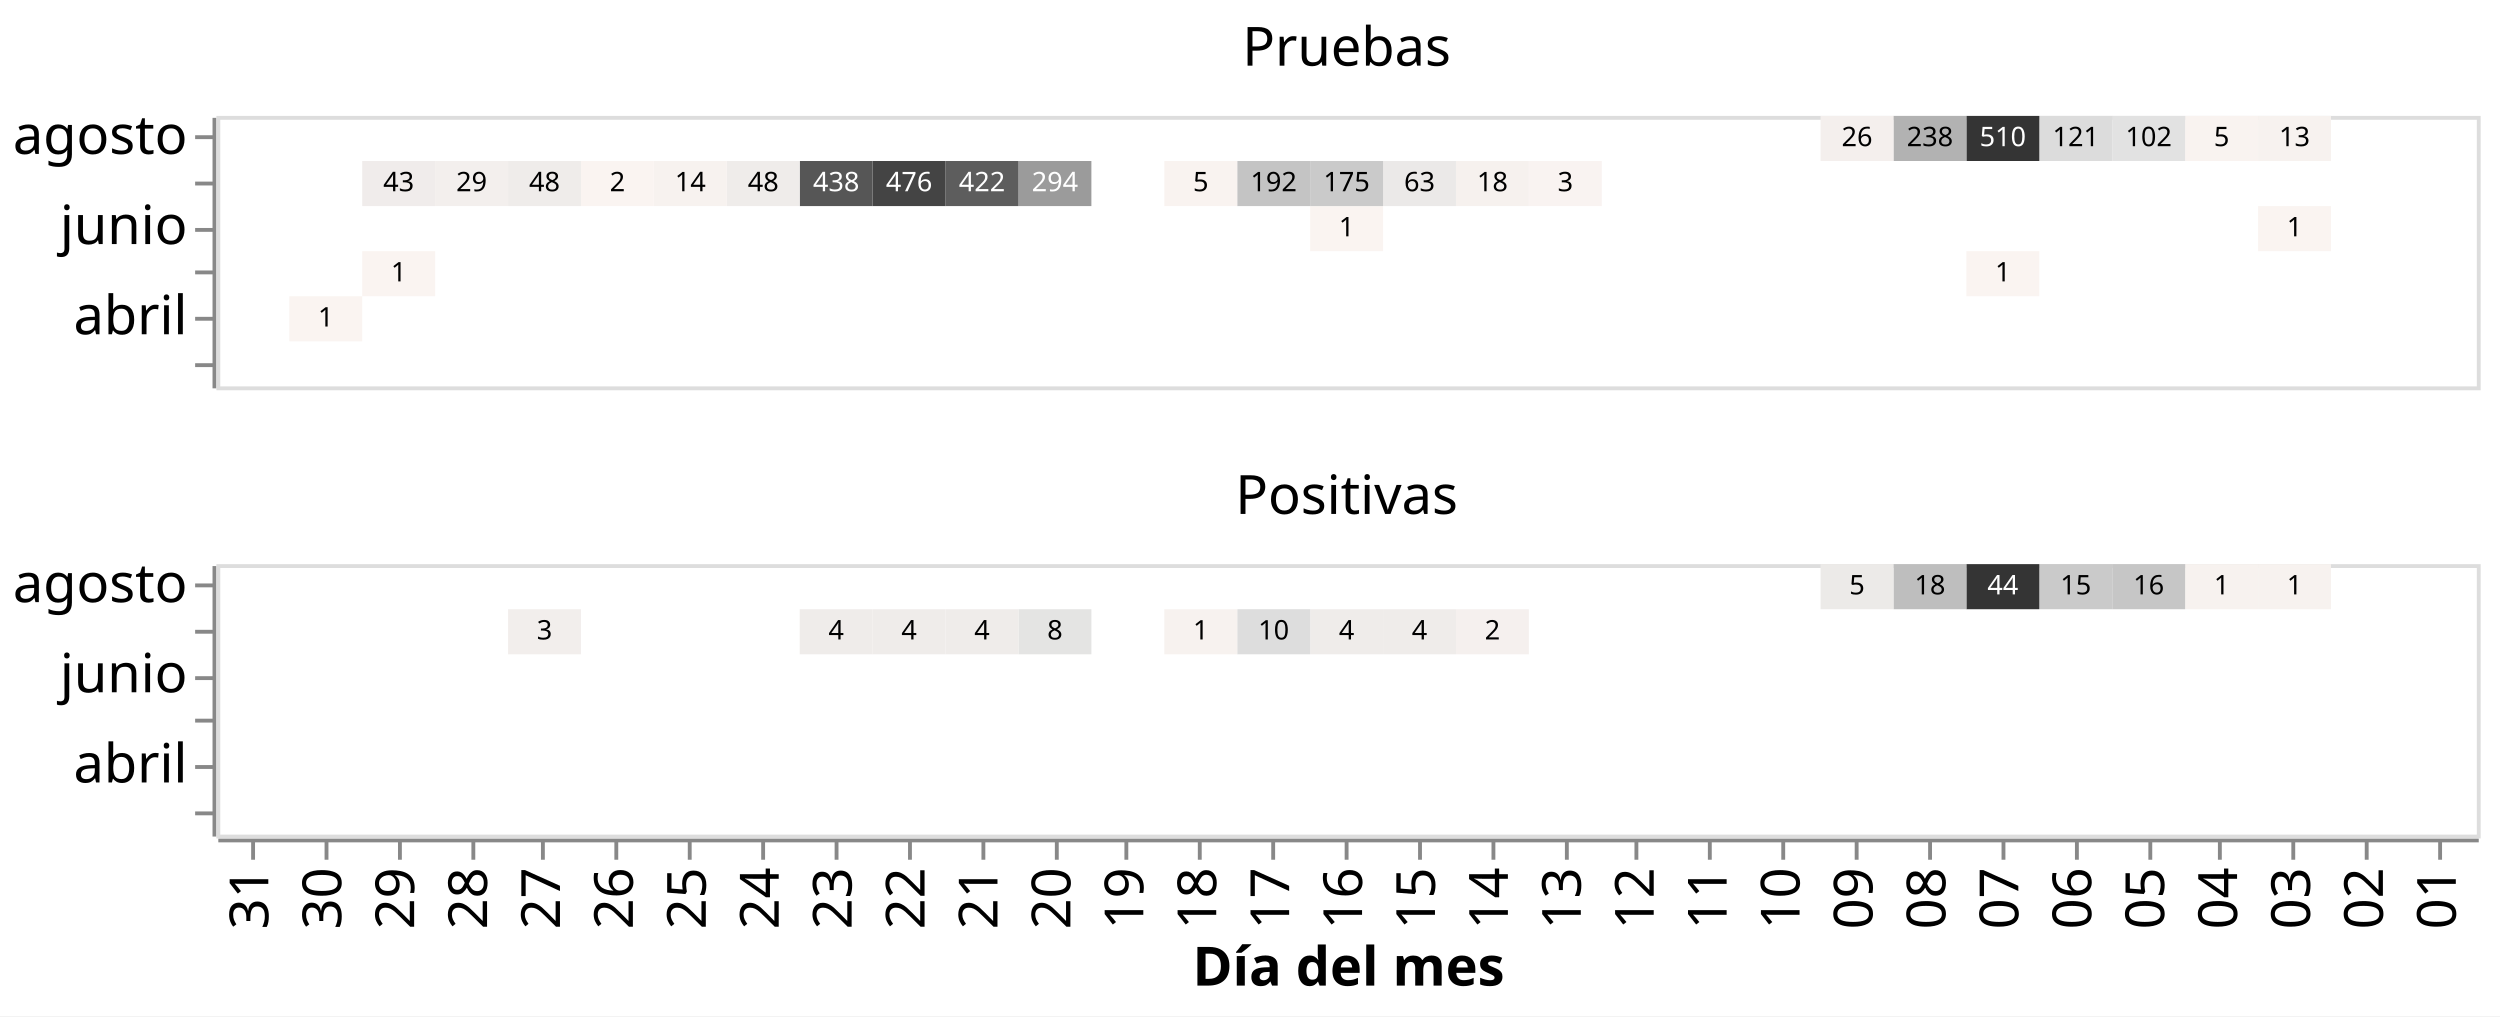
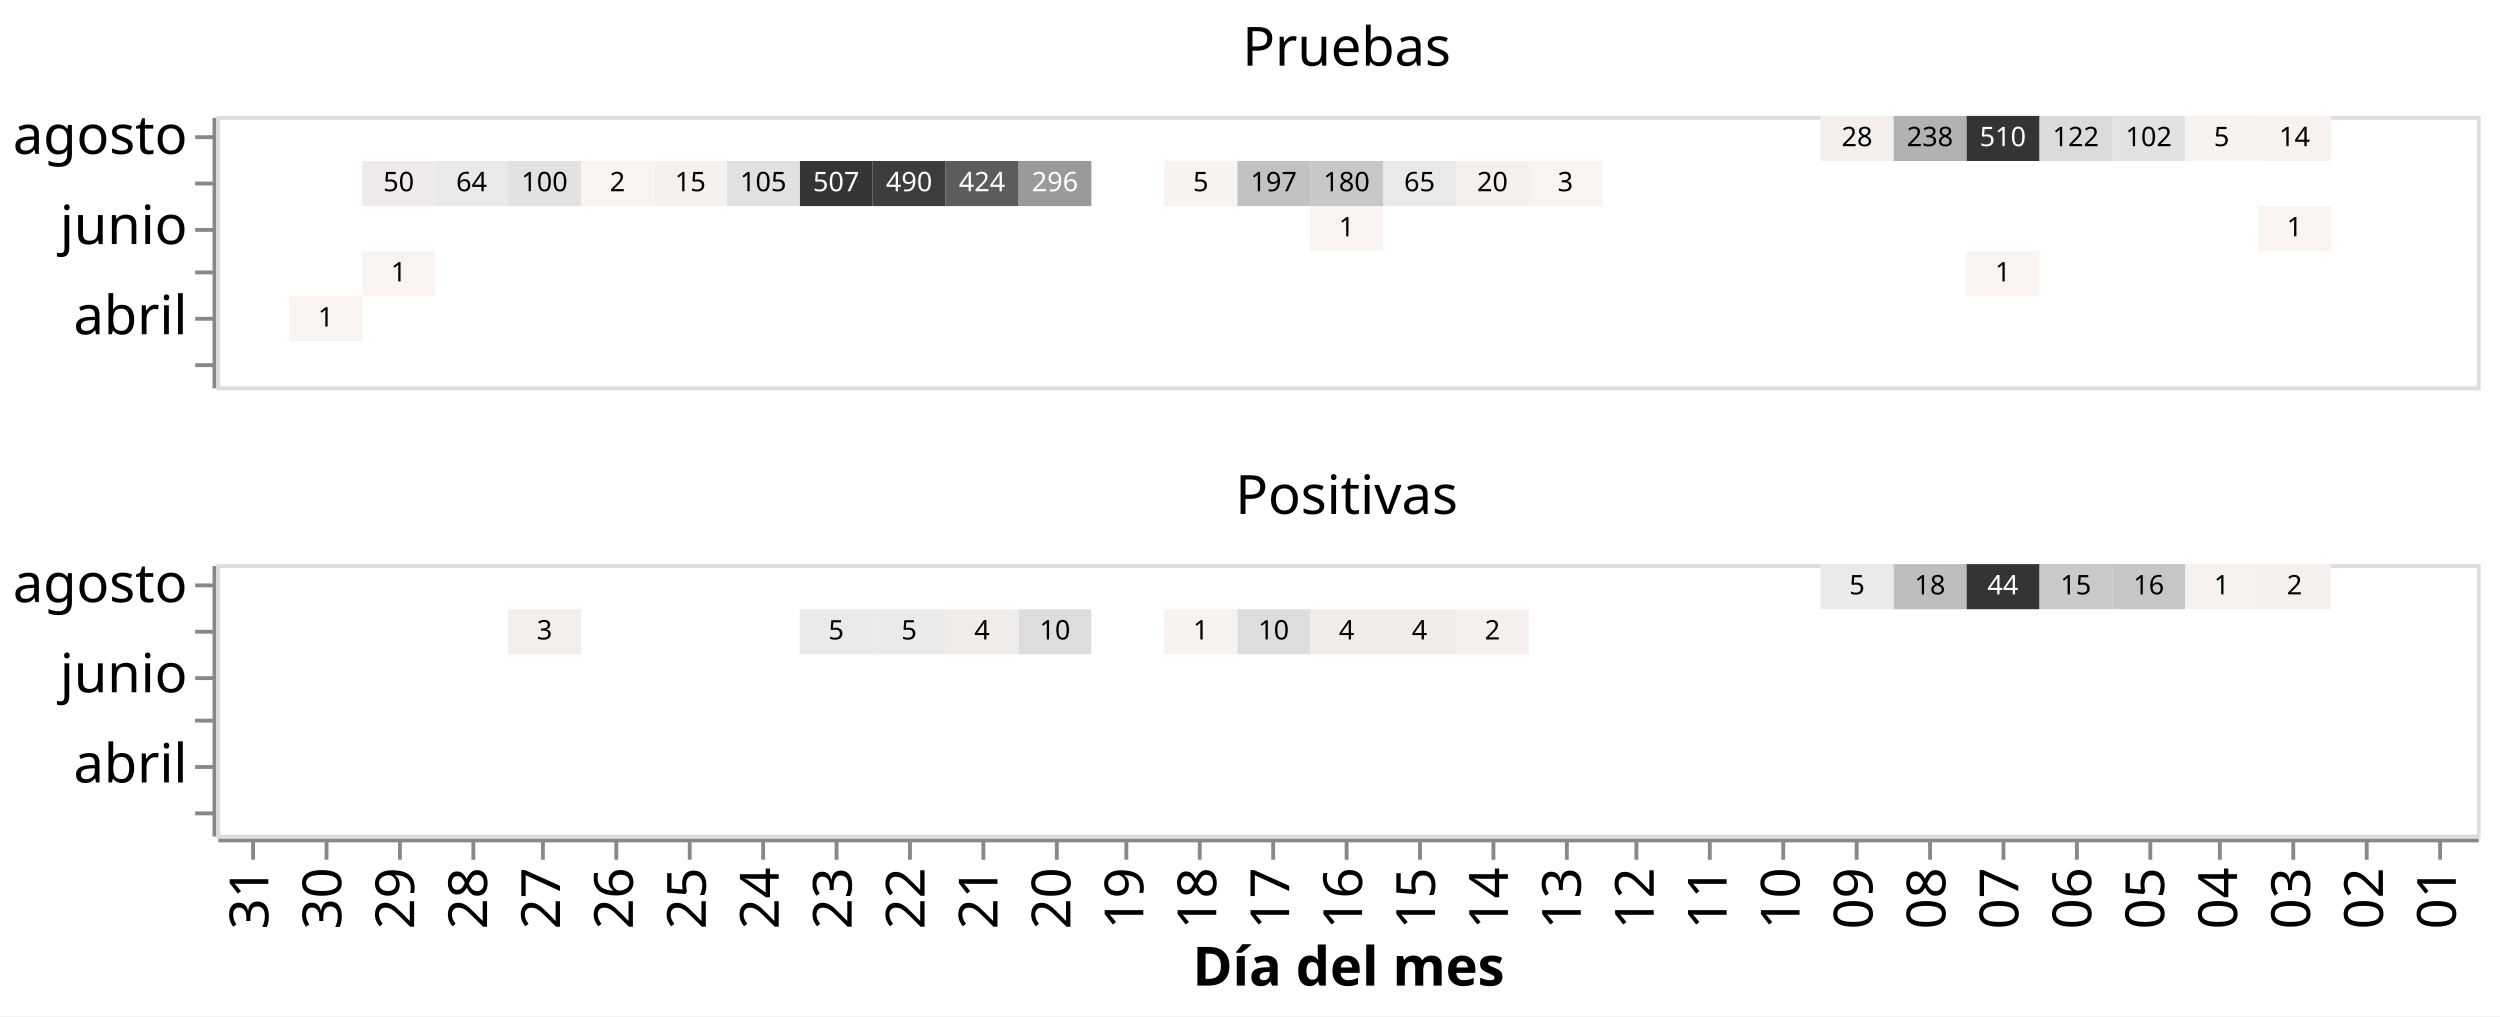
<svg xmlns="http://www.w3.org/2000/svg" class="marks" width="647" height="263" viewBox="0 0 647 263" version="1.1">
  <rect width="647" height="263" style="fill: white;" />
  <g transform="translate(56,30)">
    <g class="mark-group role-frame root">
      <g transform="translate(0,0)">
        <path class="background" d="M0,0h0v0h0Z" style="fill: none;" />
        <g>
          <g class="mark-group role-row-header row_header">
            <g transform="translate(-1,0)">
              <path class="background" d="M0,0h0v70h0Z" style="fill: none;" />
              <g>
                <g class="mark-group role-axis">
                  <g transform="translate(0.5,0.5)">
                    <path class="background" d="M0,0h0v0h0Z" style="pointer-events: none; fill: none;" />
                    <g>
                      <g class="mark-rule role-axis-tick" style="pointer-events: none;">
                        <line transform="translate(0,5)" x2="-5" y2="0" style="fill: none; stroke: #888; stroke-width: 1; opacity: 1;" />
                        <line transform="translate(0,17)" x2="-5" y2="0" style="fill: none; stroke: #888; stroke-width: 1; opacity: 1;" />
                        <line transform="translate(0,29)" x2="-5" y2="0" style="fill: none; stroke: #888; stroke-width: 1; opacity: 1;" />
                        <line transform="translate(0,40)" x2="-5" y2="0" style="fill: none; stroke: #888; stroke-width: 1; opacity: 1;" />
                        <line transform="translate(0,52)" x2="-5" y2="0" style="fill: none; stroke: #888; stroke-width: 1; opacity: 1;" />
                        <line transform="translate(0,64)" x2="-5" y2="0" style="fill: none; stroke: #888; stroke-width: 1; opacity: 1;" />
                      </g>
                      <g class="mark-text role-axis-label" style="pointer-events: none;">
                        <text text-anchor="end" transform="translate(-7,9.333333)" style="font-family: sans-serif; font-size: 14px; fill: #000; opacity: 1;">agosto</text>
                        <text text-anchor="end" transform="translate(-7,21)" style="font-family: sans-serif; font-size: 14px; fill: #000; opacity: 0;">julio</text>
                        <text text-anchor="end" transform="translate(-7,32.66667)" style="font-family: sans-serif; font-size: 14px; fill: #000; opacity: 1;">junio</text>
                        <text text-anchor="end" transform="translate(-7,44.33333)" style="font-family: sans-serif; font-size: 14px; fill: #000; opacity: 0;">mayo</text>
                        <text text-anchor="end" transform="translate(-7,56)" style="font-family: sans-serif; font-size: 14px; fill: #000; opacity: 1;">abril</text>
                        <text text-anchor="end" transform="translate(-7,67.66667)" style="font-family: sans-serif; font-size: 14px; fill: #000; opacity: 0;">marzo</text>
                      </g>
                      <g class="mark-rule role-axis-domain" style="pointer-events: none;">
                        <line transform="translate(0,0)" x2="0" y2="70" style="fill: none; stroke: #888; stroke-width: 1; opacity: 1;" />
                      </g>
                    </g>
                    <path class="foreground" d="" style="pointer-events: none; display: none; fill: none;" />
                  </g>
                </g>
              </g>
              <path class="foreground" d="" style="display: none; fill: none;" />
            </g>
            <g transform="translate(-1,116)">
              <path class="background" d="M0,0h0v70h0Z" style="fill: none;" />
              <g>
                <g class="mark-group role-axis">
                  <g transform="translate(0.5,0.5)">
                    <path class="background" d="M0,0h0v0h0Z" style="pointer-events: none; fill: none;" />
                    <g>
                      <g class="mark-rule role-axis-tick" style="pointer-events: none;">
                        <line transform="translate(0,5)" x2="-5" y2="0" style="fill: none; stroke: #888; stroke-width: 1; opacity: 1;" />
                        <line transform="translate(0,17)" x2="-5" y2="0" style="fill: none; stroke: #888; stroke-width: 1; opacity: 1;" />
                        <line transform="translate(0,29)" x2="-5" y2="0" style="fill: none; stroke: #888; stroke-width: 1; opacity: 1;" />
                        <line transform="translate(0,40)" x2="-5" y2="0" style="fill: none; stroke: #888; stroke-width: 1; opacity: 1;" />
                        <line transform="translate(0,52)" x2="-5" y2="0" style="fill: none; stroke: #888; stroke-width: 1; opacity: 1;" />
                        <line transform="translate(0,64)" x2="-5" y2="0" style="fill: none; stroke: #888; stroke-width: 1; opacity: 1;" />
                      </g>
                      <g class="mark-text role-axis-label" style="pointer-events: none;">
                        <text text-anchor="end" transform="translate(-7,9.333333)" style="font-family: sans-serif; font-size: 14px; fill: #000; opacity: 1;">agosto</text>
                        <text text-anchor="end" transform="translate(-7,21)" style="font-family: sans-serif; font-size: 14px; fill: #000; opacity: 0;">julio</text>
                        <text text-anchor="end" transform="translate(-7,32.66667)" style="font-family: sans-serif; font-size: 14px; fill: #000; opacity: 1;">junio</text>
                        <text text-anchor="end" transform="translate(-7,44.33333)" style="font-family: sans-serif; font-size: 14px; fill: #000; opacity: 0;">mayo</text>
                        <text text-anchor="end" transform="translate(-7,56)" style="font-family: sans-serif; font-size: 14px; fill: #000; opacity: 1;">abril</text>
                        <text text-anchor="end" transform="translate(-7,67.66667)" style="font-family: sans-serif; font-size: 14px; fill: #000; opacity: 0;">marzo</text>
                      </g>
                      <g class="mark-rule role-axis-domain" style="pointer-events: none;">
                        <line transform="translate(0,0)" x2="0" y2="70" style="fill: none; stroke: #888; stroke-width: 1; opacity: 1;" />
                      </g>
                    </g>
                    <path class="foreground" d="" style="pointer-events: none; display: none; fill: none;" />
                  </g>
                </g>
              </g>
              <path class="foreground" d="" style="display: none; fill: none;" />
            </g>
          </g>
          <g class="mark-group role-column-footer column_footer">
            <g transform="translate(0,187)">
              <path class="background" d="M0,0h585v0h-585Z" style="fill: none;" />
              <g>
                <g class="mark-group role-axis">
                  <g transform="translate(0.5,0.5)">
                    <path class="background" d="M0,0h0v0h0Z" style="pointer-events: none; fill: none;" />
                    <g>
                      <g class="mark-rule role-axis-tick" style="pointer-events: none;">
                        <line transform="translate(9,0)" x2="0" y2="5" style="fill: none; stroke: #888; stroke-width: 1; opacity: 1;" />
                        <line transform="translate(28,0)" x2="0" y2="5" style="fill: none; stroke: #888; stroke-width: 1; opacity: 1;" />
                        <line transform="translate(47,0)" x2="0" y2="5" style="fill: none; stroke: #888; stroke-width: 1; opacity: 1;" />
                        <line transform="translate(66,0)" x2="0" y2="5" style="fill: none; stroke: #888; stroke-width: 1; opacity: 1;" />
                        <line transform="translate(84,0)" x2="0" y2="5" style="fill: none; stroke: #888; stroke-width: 1; opacity: 1;" />
                        <line transform="translate(103,0)" x2="0" y2="5" style="fill: none; stroke: #888; stroke-width: 1; opacity: 1;" />
                        <line transform="translate(122,0)" x2="0" y2="5" style="fill: none; stroke: #888; stroke-width: 1; opacity: 1;" />
                        <line transform="translate(141,0)" x2="0" y2="5" style="fill: none; stroke: #888; stroke-width: 1; opacity: 1;" />
                        <line transform="translate(160,0)" x2="0" y2="5" style="fill: none; stroke: #888; stroke-width: 1; opacity: 1;" />
                        <line transform="translate(179,0)" x2="0" y2="5" style="fill: none; stroke: #888; stroke-width: 1; opacity: 1;" />
                        <line transform="translate(198,0)" x2="0" y2="5" style="fill: none; stroke: #888; stroke-width: 1; opacity: 1;" />
                        <line transform="translate(217,0)" x2="0" y2="5" style="fill: none; stroke: #888; stroke-width: 1; opacity: 1;" />
                        <line transform="translate(235,0)" x2="0" y2="5" style="fill: none; stroke: #888; stroke-width: 1; opacity: 1;" />
                        <line transform="translate(254,0)" x2="0" y2="5" style="fill: none; stroke: #888; stroke-width: 1; opacity: 1;" />
                        <line transform="translate(273,0)" x2="0" y2="5" style="fill: none; stroke: #888; stroke-width: 1; opacity: 1;" />
                        <line transform="translate(292,0)" x2="0" y2="5" style="fill: none; stroke: #888; stroke-width: 1; opacity: 1;" />
                        <line transform="translate(311,0)" x2="0" y2="5" style="fill: none; stroke: #888; stroke-width: 1; opacity: 1;" />
                        <line transform="translate(330,0)" x2="0" y2="5" style="fill: none; stroke: #888; stroke-width: 1; opacity: 1;" />
                        <line transform="translate(349,0)" x2="0" y2="5" style="fill: none; stroke: #888; stroke-width: 1; opacity: 1;" />
                        <line transform="translate(367,0)" x2="0" y2="5" style="fill: none; stroke: #888; stroke-width: 1; opacity: 1;" />
                        <line transform="translate(386,0)" x2="0" y2="5" style="fill: none; stroke: #888; stroke-width: 1; opacity: 1;" />
                        <line transform="translate(405,0)" x2="0" y2="5" style="fill: none; stroke: #888; stroke-width: 1; opacity: 1;" />
                        <line transform="translate(424,0)" x2="0" y2="5" style="fill: none; stroke: #888; stroke-width: 1; opacity: 1;" />
                        <line transform="translate(443,0)" x2="0" y2="5" style="fill: none; stroke: #888; stroke-width: 1; opacity: 1;" />
                        <line transform="translate(462,0)" x2="0" y2="5" style="fill: none; stroke: #888; stroke-width: 1; opacity: 1;" />
                        <line transform="translate(481,0)" x2="0" y2="5" style="fill: none; stroke: #888; stroke-width: 1; opacity: 1;" />
                        <line transform="translate(500,0)" x2="0" y2="5" style="fill: none; stroke: #888; stroke-width: 1; opacity: 1;" />
                        <line transform="translate(518,0)" x2="0" y2="5" style="fill: none; stroke: #888; stroke-width: 1; opacity: 1;" />
                        <line transform="translate(537,0)" x2="0" y2="5" style="fill: none; stroke: #888; stroke-width: 1; opacity: 1;" />
                        <line transform="translate(556,0)" x2="0" y2="5" style="fill: none; stroke: #888; stroke-width: 1; opacity: 1;" />
                        <line transform="translate(575,0)" x2="0" y2="5" style="fill: none; stroke: #888; stroke-width: 1; opacity: 1;" />
                      </g>
                      <g class="mark-text role-axis-label" style="pointer-events: none;">
                        <text text-anchor="end" transform="translate(8.935484,7) rotate(270) translate(0,4)" style="font-family: sans-serif; font-size: 14px; fill: #000; opacity: 1;">31</text>
                        <text text-anchor="end" transform="translate(27.80645,7) rotate(270) translate(0,4)" style="font-family: sans-serif; font-size: 14px; fill: #000; opacity: 1;">30</text>
                        <text text-anchor="end" transform="translate(46.67742,7) rotate(270) translate(0,4)" style="font-family: sans-serif; font-size: 14px; fill: #000; opacity: 1;">29</text>
                        <text text-anchor="end" transform="translate(65.54839,7) rotate(270) translate(0,4)" style="font-family: sans-serif; font-size: 14px; fill: #000; opacity: 1;">28</text>
                        <text text-anchor="end" transform="translate(84.41935,7) rotate(270) translate(0,4)" style="font-family: sans-serif; font-size: 14px; fill: #000; opacity: 1;">27</text>
                        <text text-anchor="end" transform="translate(103.2903,7) rotate(270) translate(0,4)" style="font-family: sans-serif; font-size: 14px; fill: #000; opacity: 1;">26</text>
                        <text text-anchor="end" transform="translate(122.1613,7) rotate(270) translate(0,4)" style="font-family: sans-serif; font-size: 14px; fill: #000; opacity: 1;">25</text>
                        <text text-anchor="end" transform="translate(141.0323,7) rotate(270) translate(0,4)" style="font-family: sans-serif; font-size: 14px; fill: #000; opacity: 1;">24</text>
                        <text text-anchor="end" transform="translate(159.9032,7) rotate(270) translate(0,4)" style="font-family: sans-serif; font-size: 14px; fill: #000; opacity: 1;">23</text>
                        <text text-anchor="end" transform="translate(178.7742,7) rotate(270) translate(0,4)" style="font-family: sans-serif; font-size: 14px; fill: #000; opacity: 1;">22</text>
                        <text text-anchor="end" transform="translate(197.6452,7) rotate(270) translate(0,4)" style="font-family: sans-serif; font-size: 14px; fill: #000; opacity: 1;">21</text>
                        <text text-anchor="end" transform="translate(216.5161,7) rotate(270) translate(0,4)" style="font-family: sans-serif; font-size: 14px; fill: #000; opacity: 1;">20</text>
                        <text text-anchor="end" transform="translate(235.3871,7) rotate(270) translate(0,4)" style="font-family: sans-serif; font-size: 14px; fill: #000; opacity: 1;">19</text>
                        <text text-anchor="end" transform="translate(254.2581,7) rotate(270) translate(0,4)" style="font-family: sans-serif; font-size: 14px; fill: #000; opacity: 1;">18</text>
                        <text text-anchor="end" transform="translate(273.129,7) rotate(270) translate(0,4)" style="font-family: sans-serif; font-size: 14px; fill: #000; opacity: 1;">17</text>
                        <text text-anchor="end" transform="translate(292,7) rotate(270) translate(0,4)" style="font-family: sans-serif; font-size: 14px; fill: #000; opacity: 1;">16</text>
                        <text text-anchor="end" transform="translate(310.871,7) rotate(270) translate(0,4)" style="font-family: sans-serif; font-size: 14px; fill: #000; opacity: 1;">15</text>
                        <text text-anchor="end" transform="translate(329.7419,7) rotate(270) translate(0,4)" style="font-family: sans-serif; font-size: 14px; fill: #000; opacity: 1;">14</text>
                        <text text-anchor="end" transform="translate(348.6129,7) rotate(270) translate(0,4)" style="font-family: sans-serif; font-size: 14px; fill: #000; opacity: 1;">13</text>
                        <text text-anchor="end" transform="translate(367.4839,7) rotate(270) translate(0,4)" style="font-family: sans-serif; font-size: 14px; fill: #000; opacity: 1;">12</text>
                        <text text-anchor="end" transform="translate(386.3548,7) rotate(270) translate(0,4)" style="font-family: sans-serif; font-size: 14px; fill: #000; opacity: 1;">11</text>
                        <text text-anchor="end" transform="translate(405.2258,7) rotate(270) translate(0,4)" style="font-family: sans-serif; font-size: 14px; fill: #000; opacity: 1;">10</text>
                        <text text-anchor="end" transform="translate(424.0968,7) rotate(270) translate(0,4)" style="font-family: sans-serif; font-size: 14px; fill: #000; opacity: 1;">09</text>
                        <text text-anchor="end" transform="translate(442.9677,7) rotate(270) translate(0,4)" style="font-family: sans-serif; font-size: 14px; fill: #000; opacity: 1;">08</text>
                        <text text-anchor="end" transform="translate(461.8387,7) rotate(270) translate(0,4)" style="font-family: sans-serif; font-size: 14px; fill: #000; opacity: 1;">07</text>
                        <text text-anchor="end" transform="translate(480.7097,7) rotate(270) translate(0,4)" style="font-family: sans-serif; font-size: 14px; fill: #000; opacity: 1;">06</text>
                        <text text-anchor="end" transform="translate(499.5806,7) rotate(270) translate(0,4)" style="font-family: sans-serif; font-size: 14px; fill: #000; opacity: 1;">05</text>
                        <text text-anchor="end" transform="translate(518.4516,7) rotate(270) translate(0,4)" style="font-family: sans-serif; font-size: 14px; fill: #000; opacity: 1;">04</text>
                        <text text-anchor="end" transform="translate(537.3226,7) rotate(270) translate(0,4)" style="font-family: sans-serif; font-size: 14px; fill: #000; opacity: 1;">03</text>
                        <text text-anchor="end" transform="translate(556.1935,7) rotate(270) translate(0,4)" style="font-family: sans-serif; font-size: 14px; fill: #000; opacity: 1;">02</text>
                        <text text-anchor="end" transform="translate(575.0645,7) rotate(270) translate(0,4)" style="font-family: sans-serif; font-size: 14px; fill: #000; opacity: 1;">01</text>
                      </g>
                      <g class="mark-rule role-axis-domain" style="pointer-events: none;">
                        <line transform="translate(0,0)" x2="585" y2="0" style="fill: none; stroke: #888; stroke-width: 1; opacity: 1;" />
                      </g>
                      <g class="mark-text role-axis-title" style="pointer-events: none;">
                        <text text-anchor="middle" transform="translate(292.5,37.57227)" style="font-family: sans-serif; font-size: 14px; font-weight: bold; fill: #000; opacity: 1;">Día del mes</text>
                      </g>
                    </g>
                    <path class="foreground" d="" style="pointer-events: none; display: none; fill: none;" />
                  </g>
                </g>
              </g>
              <path class="foreground" d="" style="display: none; fill: none;" />
            </g>
          </g>
          <g class="mark-group role-scope cell">
            <g transform="translate(0,0)">
              <path class="background" d="M0.5,0.5h585v70h-585Z" style="fill: none; stroke: #ddd;" />
              <g>
                <g class="mark-rect role-mark child_layer_0_marks">
                  <path d="M18.871,46.667h18.871v11.667h-18.871Z" style="fill: rgb(250, 244, 241);" />
                  <path d="M452.903,35h18.871v11.667h-18.871Z" style="fill: rgb(250, 244, 241);" />
                  <path d="M37.742,35h18.871v11.667h-18.871Z" style="fill: rgb(250, 244, 241);" />
                  <path d="M528.387,23.333h18.871v11.667h-18.871Z" style="fill: rgb(250, 244, 241);" />
                  <path d="M283.065,23.333h18.871v11.667h-18.871Z" style="fill: rgb(250, 244, 241);" />
                  <path d="M339.677,11.667h18.871v11.667h-18.871Z" style="fill: rgb(249, 243, 241);" />
-                   <path d="M320.806,11.667h18.871v11.667h-18.871Z" style="fill: rgb(246, 241, 238);" />
-                   <path d="M301.935,11.667h18.871v11.667h-18.871Z" style="fill: rgb(235, 233, 232);" />
-                   <path d="M283.065,11.667h18.871v11.667h-18.871Z" style="fill: rgb(202, 202, 202);" />
-                   <path d="M264.194,11.667h18.871v11.667h-18.871Z" style="fill: rgb(196, 196, 196);" />
+                   <path d="M320.806,11.667h18.871v11.667h-18.871Z" style="fill: rgb(245, 240, 238);" />
+                   <path d="M301.935,11.667h18.871v11.667h-18.871Z" style="fill: rgb(235, 233, 231);" />
+                   <path d="M283.065,11.667h18.871v11.667h-18.871Z" style="fill: rgb(200, 200, 200);" />
+                   <path d="M264.194,11.667h18.871v11.667h-18.871Z" style="fill: rgb(194, 194, 194);" />
                  <path d="M245.323,11.667h18.871v11.667h-18.871Z" style="fill: rgb(249, 243, 240);" />
-                   <path d="M207.581,11.667h18.871v11.667h-18.871Z" style="fill: rgb(155, 155, 155);" />
-                   <path d="M188.71,11.667h18.871v11.667h-18.871Z" style="fill: rgb(93, 93, 93);" />
-                   <path d="M169.839,11.667h18.871v11.667h-18.871Z" style="fill: rgb(68, 68, 68);" />
-                   <path d="M150.968,11.667h18.871v11.667h-18.871Z" style="fill: rgb(86, 86, 86);" />
-                   <path d="M132.097,11.667h18.871v11.667h-18.871Z" style="fill: rgb(239, 236, 234);" />
-                   <path d="M113.226,11.667h18.871v11.667h-18.871Z" style="fill: rgb(247, 242, 239);" />
+                   <path d="M207.581,11.667h18.871v11.667h-18.871Z" style="fill: rgb(154, 154, 154);" />
+                   <path d="M188.71,11.667h18.871v11.667h-18.871Z" style="fill: rgb(92, 92, 92);" />
+                   <path d="M169.839,11.667h18.871v11.667h-18.871Z" style="fill: rgb(61, 61, 61);" />
+                   <path d="M150.968,11.667h18.871v11.667h-18.871Z" style="fill: rgb(53, 53, 53);" />
+                   <path d="M132.097,11.667h18.871v11.667h-18.871Z" style="fill: rgb(225, 225, 225);" />
+                   <path d="M113.226,11.667h18.871v11.667h-18.871Z" style="fill: rgb(246, 241, 239);" />
                  <path d="M94.355,11.667h18.871v11.667h-18.871Z" style="fill: rgb(250, 244, 241);" />
-                   <path d="M75.484,11.667h18.871v11.667h-18.871Z" style="fill: rgb(239, 236, 234);" />
-                   <path d="M56.613,11.667h18.871v11.667h-18.871Z" style="fill: rgb(243, 239, 237);" />
-                   <path d="M37.742,11.667h18.871v11.667h-18.871Z" style="fill: rgb(240, 236, 235);" />
+                   <path d="M75.484,11.667h18.871v11.667h-18.871Z" style="fill: rgb(226, 226, 226);" />
+                   <path d="M56.613,11.667h18.871v11.667h-18.871Z" style="fill: rgb(235, 233, 232);" />
+                   <path d="M37.742,11.667h18.871v11.667h-18.871Z" style="fill: rgb(238, 235, 234);" />
                  <path d="M528.387,0h18.871v11.667h-18.871Z" style="fill: rgb(247, 242, 239);" />
                  <path d="M509.516,0h18.871v11.667h-18.871Z" style="fill: rgb(249, 243, 240);" />
                  <path d="M490.645,0h18.871v11.667h-18.871Z" style="fill: rgb(226, 226, 226);" />
-                   <path d="M471.774,0h18.871v11.667h-18.871Z" style="fill: rgb(220, 220, 220);" />
+                   <path d="M471.774,0h18.871v11.667h-18.871Z" style="fill: rgb(219, 219, 219);" />
                  <path d="M452.903,0h18.871v11.667h-18.871Z" style="fill: rgb(52, 52, 52);" />
                  <path d="M434.032,0h18.871v11.667h-18.871Z" style="fill: rgb(178, 178, 178);" />
-                   <path d="M415.161,0h18.871v11.667h-18.871Z" style="fill: rgb(244, 239, 237);" />
+                   <path d="M415.161,0h18.871v11.667h-18.871Z" style="fill: rgb(243, 239, 237);" />
                </g>
                <g class="mark-text role-mark child_layer_1_marks">
                  <text text-anchor="middle" transform="translate(28.30645,54.5)" style="font-family: sans-serif; font-size: 7px; fill: black;">1</text>
                  <text text-anchor="middle" transform="translate(462.3387,42.83333)" style="font-family: sans-serif; font-size: 7px; fill: black;">1</text>
                  <text text-anchor="middle" transform="translate(47.17742,42.83333)" style="font-family: sans-serif; font-size: 7px; fill: black;">1</text>
                  <text text-anchor="middle" transform="translate(537.8226,31.16667)" style="font-family: sans-serif; font-size: 7px; fill: black;">1</text>
                  <text text-anchor="middle" transform="translate(292.5,31.16667)" style="font-family: sans-serif; font-size: 7px; fill: black;">1</text>
                  <text text-anchor="middle" transform="translate(349.1129,19.5)" style="font-family: sans-serif; font-size: 7px; fill: black;">3</text>
-                   <text text-anchor="middle" transform="translate(330.2419,19.5)" style="font-family: sans-serif; font-size: 7px; fill: black;">18</text>
-                   <text text-anchor="middle" transform="translate(311.371,19.5)" style="font-family: sans-serif; font-size: 7px; fill: black;">63</text>
-                   <text text-anchor="middle" transform="translate(292.5,19.5)" style="font-family: sans-serif; font-size: 7px; fill: black;">175</text>
-                   <text text-anchor="middle" transform="translate(273.629,19.5)" style="font-family: sans-serif; font-size: 7px; fill: black;">192</text>
+                   <text text-anchor="middle" transform="translate(330.2419,19.5)" style="font-family: sans-serif; font-size: 7px; fill: black;">20</text>
+                   <text text-anchor="middle" transform="translate(311.371,19.5)" style="font-family: sans-serif; font-size: 7px; fill: black;">65</text>
+                   <text text-anchor="middle" transform="translate(292.5,19.5)" style="font-family: sans-serif; font-size: 7px; fill: black;">180</text>
+                   <text text-anchor="middle" transform="translate(273.629,19.5)" style="font-family: sans-serif; font-size: 7px; fill: black;">197</text>
                  <text text-anchor="middle" transform="translate(254.7581,19.5)" style="font-family: sans-serif; font-size: 7px; fill: black;">5</text>
-                   <text text-anchor="middle" transform="translate(217.0161,19.5)" style="font-family: sans-serif; font-size: 7px; fill: white;">294</text>
-                   <text text-anchor="middle" transform="translate(198.1452,19.5)" style="font-family: sans-serif; font-size: 7px; fill: white;">422</text>
-                   <text text-anchor="middle" transform="translate(179.2742,19.5)" style="font-family: sans-serif; font-size: 7px; fill: white;">476</text>
-                   <text text-anchor="middle" transform="translate(160.4032,19.5)" style="font-family: sans-serif; font-size: 7px; fill: white;">438</text>
-                   <text text-anchor="middle" transform="translate(141.5323,19.5)" style="font-family: sans-serif; font-size: 7px; fill: black;">48</text>
-                   <text text-anchor="middle" transform="translate(122.6613,19.5)" style="font-family: sans-serif; font-size: 7px; fill: black;">14</text>
+                   <text text-anchor="middle" transform="translate(217.0161,19.5)" style="font-family: sans-serif; font-size: 7px; fill: white;">296</text>
+                   <text text-anchor="middle" transform="translate(198.1452,19.5)" style="font-family: sans-serif; font-size: 7px; fill: white;">424</text>
+                   <text text-anchor="middle" transform="translate(179.2742,19.5)" style="font-family: sans-serif; font-size: 7px; fill: white;">490</text>
+                   <text text-anchor="middle" transform="translate(160.4032,19.5)" style="font-family: sans-serif; font-size: 7px; fill: white;">507</text>
+                   <text text-anchor="middle" transform="translate(141.5323,19.5)" style="font-family: sans-serif; font-size: 7px; fill: black;">105</text>
+                   <text text-anchor="middle" transform="translate(122.6613,19.5)" style="font-family: sans-serif; font-size: 7px; fill: black;">15</text>
                  <text text-anchor="middle" transform="translate(103.7903,19.5)" style="font-family: sans-serif; font-size: 7px; fill: black;">2</text>
-                   <text text-anchor="middle" transform="translate(84.91935,19.5)" style="font-family: sans-serif; font-size: 7px; fill: black;">48</text>
-                   <text text-anchor="middle" transform="translate(66.04839,19.5)" style="font-family: sans-serif; font-size: 7px; fill: black;">29</text>
-                   <text text-anchor="middle" transform="translate(47.17742,19.5)" style="font-family: sans-serif; font-size: 7px; fill: black;">43</text>
-                   <text text-anchor="middle" transform="translate(537.8226,7.833333)" style="font-family: sans-serif; font-size: 7px; fill: black;">13</text>
+                   <text text-anchor="middle" transform="translate(84.91935,19.5)" style="font-family: sans-serif; font-size: 7px; fill: black;">100</text>
+                   <text text-anchor="middle" transform="translate(66.04839,19.5)" style="font-family: sans-serif; font-size: 7px; fill: black;">64</text>
+                   <text text-anchor="middle" transform="translate(47.17742,19.5)" style="font-family: sans-serif; font-size: 7px; fill: black;">50</text>
+                   <text text-anchor="middle" transform="translate(537.8226,7.833333)" style="font-family: sans-serif; font-size: 7px; fill: black;">14</text>
                  <text text-anchor="middle" transform="translate(518.9516,7.833333)" style="font-family: sans-serif; font-size: 7px; fill: black;">5</text>
                  <text text-anchor="middle" transform="translate(500.0806,7.833333)" style="font-family: sans-serif; font-size: 7px; fill: black;">102</text>
-                   <text text-anchor="middle" transform="translate(481.2097,7.833333)" style="font-family: sans-serif; font-size: 7px; fill: black;">121</text>
+                   <text text-anchor="middle" transform="translate(481.2097,7.833333)" style="font-family: sans-serif; font-size: 7px; fill: black;">122</text>
                  <text text-anchor="middle" transform="translate(462.3387,7.833333)" style="font-family: sans-serif; font-size: 7px; fill: white;">510</text>
                  <text text-anchor="middle" transform="translate(443.4677,7.833333)" style="font-family: sans-serif; font-size: 7px; fill: black;">238</text>
-                   <text text-anchor="middle" transform="translate(424.5968,7.833333)" style="font-family: sans-serif; font-size: 7px; fill: black;">26</text>
+                   <text text-anchor="middle" transform="translate(424.5968,7.833333)" style="font-family: sans-serif; font-size: 7px; fill: black;">28</text>
                </g>
                <g class="mark-group role-title">
                  <g transform="translate(292.5,-24)">
                    <path class="background" d="M0,0h0v0h0Z" style="pointer-events: none; fill: none;" />
                    <g>
                      <g class="mark-text role-title-text" style="pointer-events: none;">
                        <text text-anchor="middle" transform="translate(0,11)" style="font-family: sans-serif; font-size: 14px; fill: #000; opacity: 1;">Pruebas</text>
                      </g>
                    </g>
                    <path class="foreground" d="" style="pointer-events: none; display: none; fill: none;" />
                  </g>
                </g>
              </g>
              <path class="foreground" d="" style="display: none; fill: none;" />
            </g>
            <g transform="translate(0,116)">
              <path class="background" d="M0.5,0.5h585v70h-585Z" style="fill: none; stroke: #ddd;" />
              <g>
                <g class="mark-rect role-mark child_layer_0_marks">
                  <path d="M320.806,11.667h18.871v11.667h-18.871Z" style="fill: rgb(245, 240, 238);" />
                  <path d="M301.935,11.667h18.871v11.667h-18.871Z" style="fill: rgb(239, 236, 234);" />
                  <path d="M283.065,11.667h18.871v11.667h-18.871Z" style="fill: rgb(239, 236, 234);" />
                  <path d="M264.194,11.667h18.871v11.667h-18.871Z" style="fill: rgb(221, 221, 221);" />
                  <path d="M245.323,11.667h18.871v11.667h-18.871Z" style="fill: rgb(247, 242, 239);" />
-                   <path d="M207.581,11.667h18.871v11.667h-18.871Z" style="fill: rgb(228, 228, 227);" />
+                   <path d="M207.581,11.667h18.871v11.667h-18.871Z" style="fill: rgb(221, 221, 221);" />
                  <path d="M188.71,11.667h18.871v11.667h-18.871Z" style="fill: rgb(239, 236, 234);" />
-                   <path d="M169.839,11.667h18.871v11.667h-18.871Z" style="fill: rgb(239, 236, 234);" />
-                   <path d="M150.968,11.667h18.871v11.667h-18.871Z" style="fill: rgb(239, 236, 234);" />
+                   <path d="M169.839,11.667h18.871v11.667h-18.871Z" style="fill: rgb(236, 234, 232);" />
+                   <path d="M150.968,11.667h18.871v11.667h-18.871Z" style="fill: rgb(236, 234, 232);" />
                  <path d="M75.484,11.667h18.871v11.667h-18.871Z" style="fill: rgb(242, 238, 236);" />
-                   <path d="M528.387,0h18.871v11.667h-18.871Z" style="fill: rgb(247, 242, 239);" />
+                   <path d="M528.387,0h18.871v11.667h-18.871Z" style="fill: rgb(245, 240, 238);" />
                  <path d="M509.516,0h18.871v11.667h-18.871Z" style="fill: rgb(247, 242, 239);" />
                  <path d="M490.645,0h18.871v11.667h-18.871Z" style="fill: rgb(198, 198, 198);" />
                  <path d="M471.774,0h18.871v11.667h-18.871Z" style="fill: rgb(202, 202, 202);" />
                  <path d="M452.903,0h18.871v11.667h-18.871Z" style="fill: rgb(52, 52, 52);" />
                  <path d="M434.032,0h18.871v11.667h-18.871Z" style="fill: rgb(190, 190, 190);" />
                  <path d="M415.161,0h18.871v11.667h-18.871Z" style="fill: rgb(236, 234, 232);" />
                </g>
                <g class="mark-text role-mark child_layer_1_marks">
                  <text text-anchor="middle" transform="translate(330.2419,19.5)" style="font-family: sans-serif; font-size: 7px; fill: black;">2</text>
                  <text text-anchor="middle" transform="translate(311.371,19.5)" style="font-family: sans-serif; font-size: 7px; fill: black;">4</text>
                  <text text-anchor="middle" transform="translate(292.5,19.5)" style="font-family: sans-serif; font-size: 7px; fill: black;">4</text>
                  <text text-anchor="middle" transform="translate(273.629,19.5)" style="font-family: sans-serif; font-size: 7px; fill: black;">10</text>
                  <text text-anchor="middle" transform="translate(254.7581,19.5)" style="font-family: sans-serif; font-size: 7px; fill: black;">1</text>
-                   <text text-anchor="middle" transform="translate(217.0161,19.5)" style="font-family: sans-serif; font-size: 7px; fill: black;">8</text>
+                   <text text-anchor="middle" transform="translate(217.0161,19.5)" style="font-family: sans-serif; font-size: 7px; fill: black;">10</text>
                  <text text-anchor="middle" transform="translate(198.1452,19.5)" style="font-family: sans-serif; font-size: 7px; fill: black;">4</text>
-                   <text text-anchor="middle" transform="translate(179.2742,19.5)" style="font-family: sans-serif; font-size: 7px; fill: black;">4</text>
-                   <text text-anchor="middle" transform="translate(160.4032,19.5)" style="font-family: sans-serif; font-size: 7px; fill: black;">4</text>
+                   <text text-anchor="middle" transform="translate(179.2742,19.5)" style="font-family: sans-serif; font-size: 7px; fill: black;">5</text>
+                   <text text-anchor="middle" transform="translate(160.4032,19.5)" style="font-family: sans-serif; font-size: 7px; fill: black;">5</text>
                  <text text-anchor="middle" transform="translate(84.91935,19.5)" style="font-family: sans-serif; font-size: 7px; fill: black;">3</text>
-                   <text text-anchor="middle" transform="translate(537.8226,7.833333)" style="font-family: sans-serif; font-size: 7px; fill: black;">1</text>
+                   <text text-anchor="middle" transform="translate(537.8226,7.833333)" style="font-family: sans-serif; font-size: 7px; fill: black;">2</text>
                  <text text-anchor="middle" transform="translate(518.9516,7.833333)" style="font-family: sans-serif; font-size: 7px; fill: black;">1</text>
                  <text text-anchor="middle" transform="translate(500.0806,7.833333)" style="font-family: sans-serif; font-size: 7px; fill: black;">16</text>
                  <text text-anchor="middle" transform="translate(481.2097,7.833333)" style="font-family: sans-serif; font-size: 7px; fill: black;">15</text>
                  <text text-anchor="middle" transform="translate(462.3387,7.833333)" style="font-family: sans-serif; font-size: 7px; fill: white;">44</text>
                  <text text-anchor="middle" transform="translate(443.4677,7.833333)" style="font-family: sans-serif; font-size: 7px; fill: black;">18</text>
                  <text text-anchor="middle" transform="translate(424.5968,7.833333)" style="font-family: sans-serif; font-size: 7px; fill: black;">5</text>
                </g>
                <g class="mark-group role-title">
                  <g transform="translate(292.5,-24)">
                    <path class="background" d="M0,0h0v0h0Z" style="pointer-events: none; fill: none;" />
                    <g>
                      <g class="mark-text role-title-text" style="pointer-events: none;">
                        <text text-anchor="middle" transform="translate(0,11)" style="font-family: sans-serif; font-size: 14px; fill: #000; opacity: 1;">Positivas</text>
                      </g>
                    </g>
                    <path class="foreground" d="" style="pointer-events: none; display: none; fill: none;" />
                  </g>
                </g>
              </g>
              <path class="foreground" d="" style="display: none; fill: none;" />
            </g>
          </g>
        </g>
        <path class="foreground" d="" style="display: none; fill: none;" />
      </g>
    </g>
  </g>
</svg>
